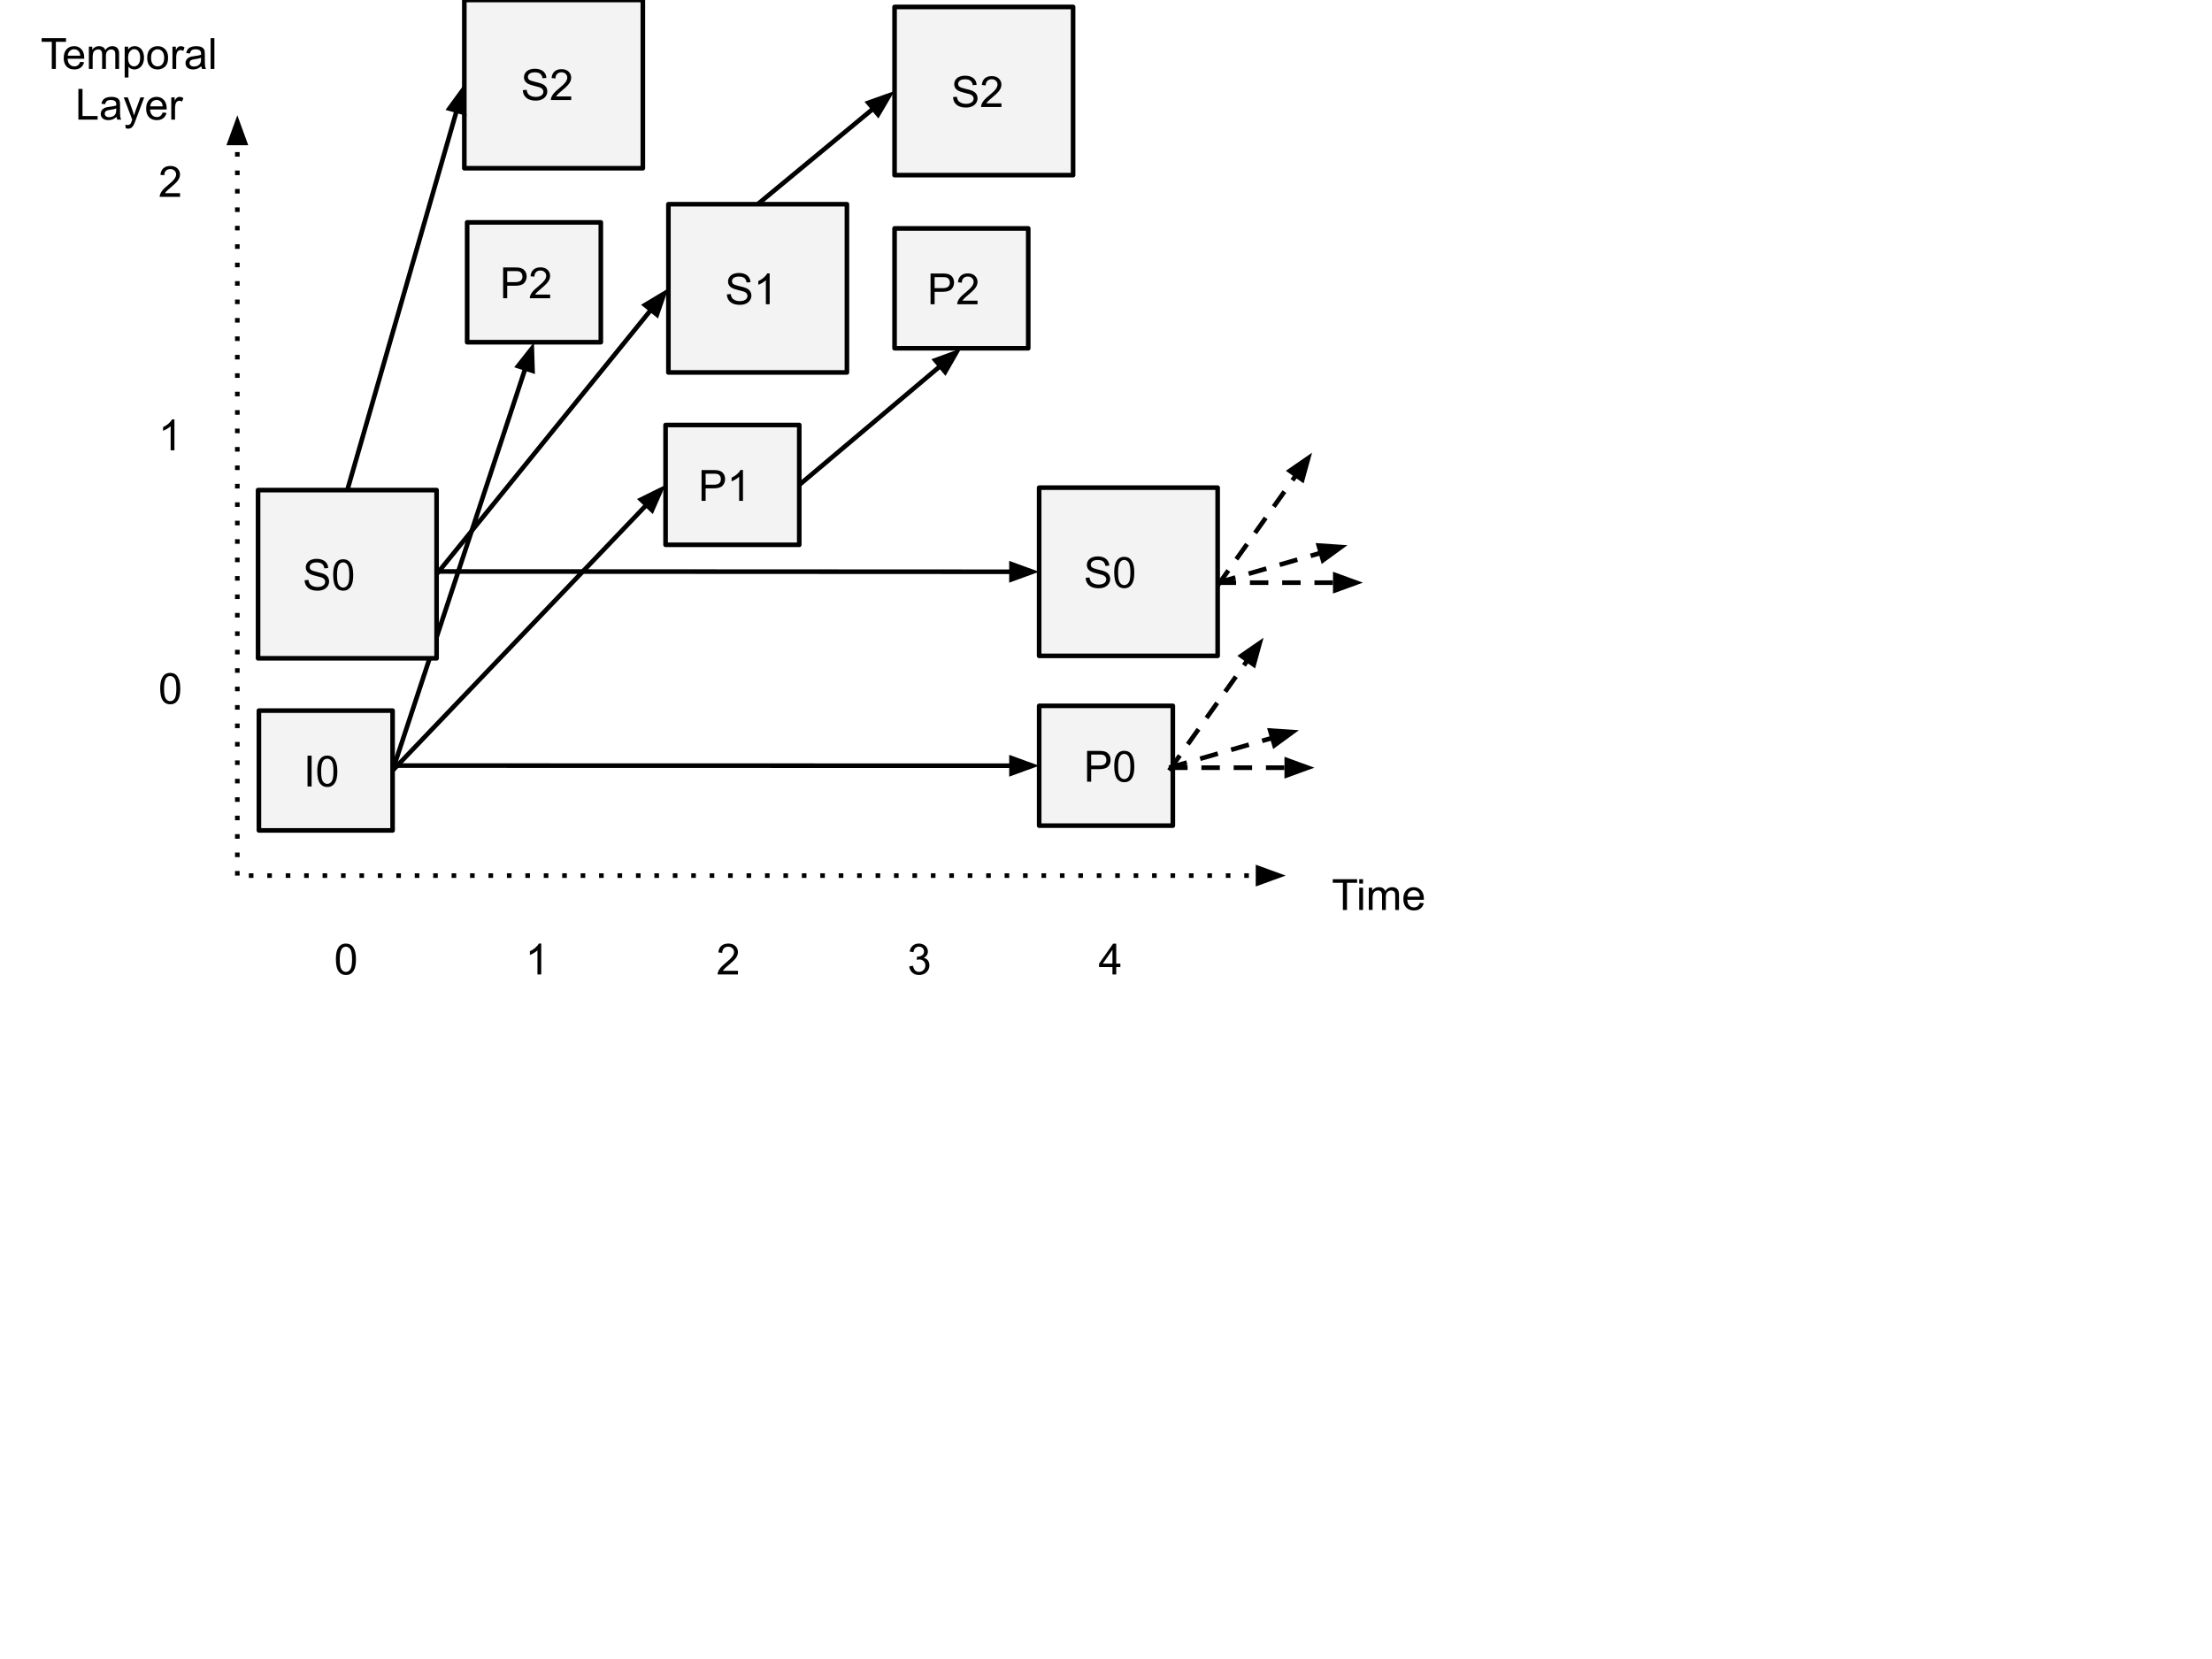
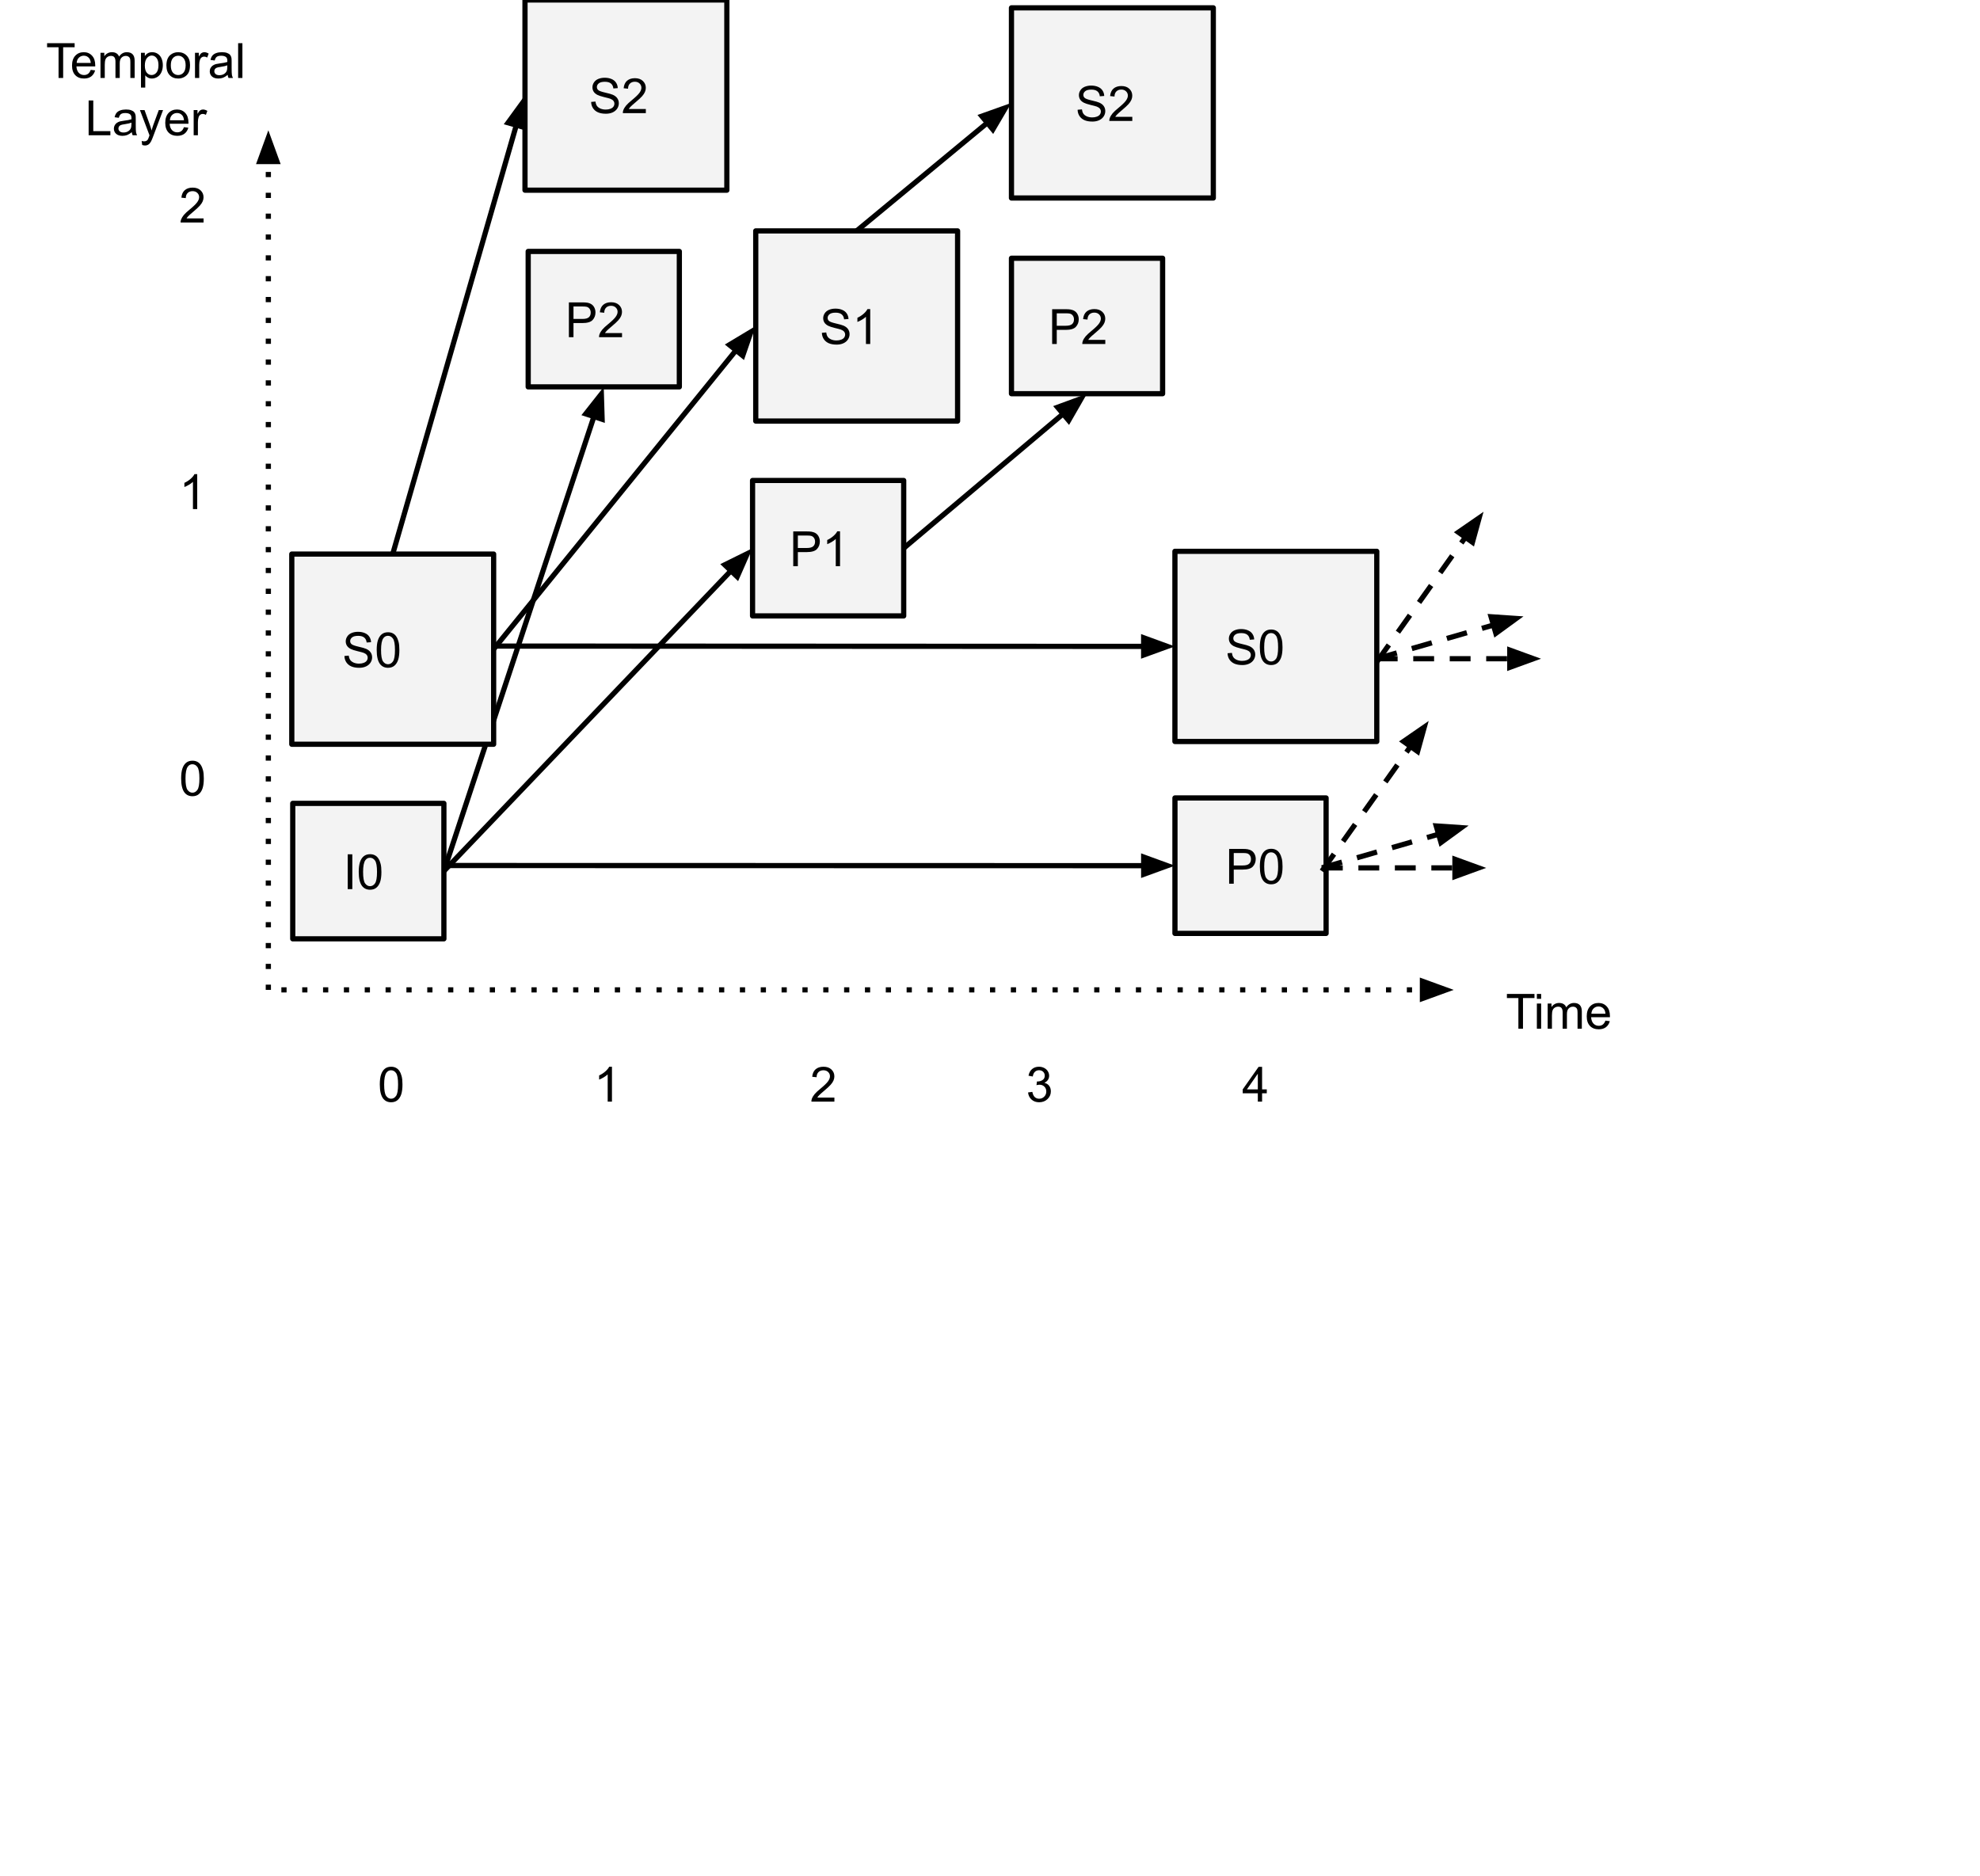
- <svg xmlns="http://www.w3.org/2000/svg" version="1.1" viewBox="0.0 0.0 960.0 720.0" fill="none" stroke="none" stroke-linecap="square" stroke-miterlimit="10">
+ <svg xmlns="http://www.w3.org/2000/svg" version="1.1" viewBox="0.0 0.0 760.0 720.0" fill="none" stroke="none" stroke-linecap="square" stroke-miterlimit="10">
  <clipPath id="p.0">
    <path d="m0 0l960.0 0l0 720.0l-960.0 0l0 -720.0z" clip-rule="nonzero" />
  </clipPath>
  <g clip-path="url(#p.0)">
    <path fill="#000000" fill-opacity="0.0" d="m0 0l960.0 0l0 720.0l-960.0 0z" fill-rule="evenodd" />
    <path fill="#000000" fill-opacity="0.0" d="m103.0 380.0l0 -329.984" fill-rule="evenodd" />
    <path stroke="#000000" stroke-width="2.0" stroke-linejoin="round" stroke-linecap="butt" stroke-dasharray="2.0,6.0" d="m103.0 380.0l0 -317.984" fill-rule="evenodd" />
    <path fill="#000000" stroke="#000000" stroke-width="2.0" stroke-linecap="butt" d="m106.303 62.016l-3.303 -9.076l-3.303 9.076z" fill-rule="evenodd" />
    <path fill="#000000" fill-opacity="0.0" d="m108.0 380.0l449.984 0" fill-rule="evenodd" />
    <path stroke="#000000" stroke-width="2.0" stroke-linejoin="round" stroke-linecap="butt" stroke-dasharray="2.0,6.0" d="m108.0 380.0l437.984 0" fill-rule="evenodd" />
    <path fill="#000000" stroke="#000000" stroke-width="2.0" stroke-linecap="butt" d="m545.984 383.303l9.076 -3.303l-9.076 -3.303z" fill-rule="evenodd" />
    <path fill="#000000" fill-opacity="0.0" d="m-0.003 3.008l112.0 0l0 24.0l-112.0 0z" fill-rule="evenodd" />
    <path fill="#000000" d="m22.477 29.928l0 -11.781l-4.406 0l0 -1.578l10.578 0l0 1.578l-4.406 0l0 11.781l-1.766 0zm12.343 -3.109l1.688 0.203q-0.406 1.484 -1.484 2.312q-1.078 0.812 -2.766 0.812q-2.125 0 -3.375 -1.297q-1.234 -1.312 -1.234 -3.672q0 -2.453 1.25 -3.797q1.266 -1.344 3.266 -1.344q1.938 0 3.156 1.328q1.234 1.312 1.234 3.703q0 0.156 0 0.438l-7.219 0q0.094 1.594 0.906 2.453q0.812 0.844 2.016 0.844q0.906 0 1.547 -0.469q0.641 -0.484 1.016 -1.516zm-5.391 -2.656l5.406 0q-0.109 -1.219 -0.625 -1.828q-0.781 -0.953 -2.031 -0.953q-1.125 0 -1.906 0.766q-0.766 0.75 -0.844 2.016zm9.141 5.766l0 -9.672l1.469 0l0 1.359q0.453 -0.719 1.203 -1.141q0.766 -0.438 1.719 -0.438q1.078 0 1.766 0.453q0.688 0.438 0.969 1.234q1.156 -1.688 2.984 -1.688q1.453 0 2.219 0.797q0.781 0.797 0.781 2.453l0 6.641l-1.641 0l0 -6.094q0 -0.984 -0.156 -1.406q-0.156 -0.438 -0.578 -0.703q-0.422 -0.266 -0.984 -0.266q-1.016 0 -1.688 0.688q-0.672 0.672 -0.672 2.156l0 5.625l-1.641 0l0 -6.281q0 -1.094 -0.406 -1.641q-0.406 -0.547 -1.312 -0.547q-0.688 0 -1.281 0.359q-0.594 0.359 -0.859 1.062q-0.25 0.703 -0.25 2.031l0 5.016l-1.641 0zm15.541 3.703l0 -13.375l1.484 0l0 1.25q0.531 -0.734 1.188 -1.094q0.672 -0.375 1.625 -0.375q1.234 0 2.172 0.641q0.953 0.625 1.438 1.797q0.484 1.156 0.484 2.547q0 1.484 -0.531 2.672q-0.531 1.188 -1.547 1.828q-1.016 0.625 -2.141 0.625q-0.812 0 -1.469 -0.344q-0.656 -0.344 -1.062 -0.875l0 4.703l-1.641 0zm1.484 -8.484q0 1.859 0.75 2.766q0.766 0.891 1.828 0.891q1.094 0 1.875 -0.922q0.781 -0.938 0.781 -2.875q0 -1.844 -0.766 -2.766q-0.75 -0.922 -1.812 -0.922q-1.047 0 -1.859 0.984q-0.797 0.969 -0.797 2.844zm8.282 -0.062q0 -2.688 1.484 -3.969q1.25 -1.078 3.047 -1.078q2.0 0 3.266 1.312q1.266 1.297 1.266 3.609q0 1.859 -0.562 2.938q-0.562 1.062 -1.641 1.656q-1.062 0.594 -2.328 0.594q-2.031 0 -3.281 -1.297q-1.25 -1.312 -1.25 -3.766zm1.688 0q0 1.859 0.797 2.797q0.812 0.922 2.047 0.922q1.219 0 2.031 -0.922q0.812 -0.938 0.812 -2.844q0 -1.797 -0.812 -2.719q-0.812 -0.922 -2.031 -0.922q-1.234 0 -2.047 0.922q-0.797 0.906 -0.797 2.766zm9.282 4.844l0 -9.672l1.469 0l0 1.469q0.562 -1.031 1.031 -1.359q0.484 -0.328 1.062 -0.328q0.828 0 1.688 0.531l-0.562 1.516q-0.609 -0.359 -1.203 -0.359q-0.547 0 -0.969 0.328q-0.422 0.328 -0.609 0.891q-0.281 0.875 -0.281 1.922l0 5.062l-1.625 0zm12.541 -1.188q-0.922 0.766 -1.766 1.094q-0.828 0.312 -1.797 0.312q-1.594 0 -2.453 -0.781q-0.859 -0.781 -0.859 -1.984q0 -0.719 0.328 -1.297q0.328 -0.594 0.844 -0.938q0.531 -0.359 1.188 -0.547q0.469 -0.125 1.453 -0.25q1.984 -0.234 2.922 -0.562q0.016 -0.344 0.016 -0.422q0 -1.0 -0.469 -1.422q-0.625 -0.547 -1.875 -0.547q-1.156 0 -1.703 0.406q-0.547 0.406 -0.812 1.422l-1.609 -0.219q0.219 -1.016 0.719 -1.641q0.5 -0.641 1.453 -0.984q0.953 -0.344 2.188 -0.344q1.25 0 2.016 0.297q0.781 0.281 1.141 0.734q0.375 0.438 0.516 1.109q0.078 0.422 0.078 1.516l0 2.188q0 2.281 0.109 2.891q0.109 0.594 0.406 1.156l-1.703 0q-0.266 -0.516 -0.328 -1.188zm-0.141 -3.672q-0.891 0.375 -2.672 0.625q-1.016 0.141 -1.438 0.328q-0.422 0.188 -0.656 0.531q-0.219 0.344 -0.219 0.781q0 0.656 0.5 1.094q0.5 0.438 1.453 0.438q0.938 0 1.672 -0.406q0.75 -0.422 1.094 -1.141q0.266 -0.562 0.266 -1.641l0 -0.609zm4.157 4.859l0 -13.359l1.641 0l0 13.359l-1.641 0z" fill-rule="nonzero" />
    <path fill="#000000" d="m34.023 51.928l0 -13.359l1.781 0l0 11.781l6.562 0l0 1.578l-8.344 0zm16.563 -1.188q-0.922 0.766 -1.766 1.094q-0.828 0.312 -1.797 0.312q-1.594 0 -2.453 -0.781q-0.859 -0.781 -0.859 -1.984q0 -0.719 0.328 -1.297q0.328 -0.594 0.844 -0.938q0.531 -0.359 1.188 -0.547q0.469 -0.125 1.453 -0.25q1.984 -0.234 2.922 -0.562q0.016 -0.344 0.016 -0.422q0 -1.0 -0.469 -1.422q-0.625 -0.547 -1.875 -0.547q-1.156 0 -1.703 0.406q-0.547 0.406 -0.812 1.422l-1.609 -0.219q0.219 -1.016 0.719 -1.641q0.5 -0.641 1.453 -0.984q0.953 -0.344 2.188 -0.344q1.25 0 2.016 0.297q0.781 0.281 1.141 0.734q0.375 0.438 0.516 1.109q0.078 0.422 0.078 1.516l0 2.188q0 2.281 0.109 2.891q0.109 0.594 0.406 1.156l-1.703 0q-0.266 -0.516 -0.328 -1.188zm-0.141 -3.672q-0.891 0.375 -2.672 0.625q-1.016 0.141 -1.438 0.328q-0.422 0.188 -0.656 0.531q-0.219 0.344 -0.219 0.781q0 0.656 0.5 1.094q0.5 0.438 1.453 0.438q0.938 0 1.672 -0.406q0.75 -0.422 1.094 -1.141q0.266 -0.562 0.266 -1.641l0 -0.609zm4.126 8.578l-0.188 -1.531q0.547 0.141 0.938 0.141q0.547 0 0.875 -0.188q0.328 -0.172 0.547 -0.5q0.156 -0.25 0.5 -1.219q0.047 -0.141 0.141 -0.406l-3.672 -9.688l1.766 0l2.016 5.594q0.391 1.078 0.703 2.25q0.281 -1.125 0.672 -2.203l2.078 -5.641l1.641 0l-3.688 9.828q-0.594 1.609 -0.922 2.203q-0.438 0.812 -1.0 1.188q-0.562 0.375 -1.344 0.375q-0.484 0 -1.062 -0.203zm16.031 -6.828l1.688 0.203q-0.406 1.484 -1.484 2.312q-1.078 0.812 -2.766 0.812q-2.125 0 -3.375 -1.297q-1.234 -1.312 -1.234 -3.672q0 -2.453 1.25 -3.797q1.266 -1.344 3.266 -1.344q1.938 0 3.156 1.328q1.234 1.312 1.234 3.703q0 0.156 0 0.438l-7.219 0q0.094 1.594 0.906 2.453q0.812 0.844 2.016 0.844q0.906 0 1.547 -0.469q0.641 -0.484 1.016 -1.516zm-5.391 -2.656l5.406 0q-0.109 -1.219 -0.625 -1.828q-0.781 -0.953 -2.031 -0.953q-1.125 0 -1.906 0.766q-0.766 0.75 -0.844 2.016zm9.126 5.766l0 -9.672l1.469 0l0 1.469q0.562 -1.031 1.031 -1.359q0.484 -0.328 1.062 -0.328q0.828 0 1.688 0.531l-0.562 1.516q-0.609 -0.359 -1.203 -0.359q-0.547 0 -0.969 0.328q-0.422 0.328 -0.609 0.891q-0.281 0.875 -0.281 1.922l0 5.062l-1.625 0z" fill-rule="nonzero" />
    <path fill="#000000" fill-opacity="0.0" d="m136.0 395.992l697.984 0l0 85.984l-697.984 0z" fill-rule="evenodd" />
    <path fill="#000000" d="m145.781 416.318q0 -2.359 0.484 -3.797q0.484 -1.453 1.438 -2.234q0.969 -0.781 2.422 -0.781q1.078 0 1.891 0.438q0.812 0.422 1.328 1.25q0.531 0.812 0.828 1.984q0.312 1.156 0.312 3.141q0 2.359 -0.484 3.812q-0.484 1.438 -1.453 2.234q-0.953 0.781 -2.422 0.781q-1.922 0 -3.031 -1.391q-1.312 -1.672 -1.312 -5.438zm1.672 0q0 3.297 0.766 4.391q0.781 1.078 1.906 1.078q1.141 0 1.906 -1.094q0.766 -1.094 0.766 -4.375q0 -3.297 -0.766 -4.375q-0.766 -1.078 -1.922 -1.078q-1.125 0 -1.797 0.953q-0.859 1.219 -0.859 4.5zm87.442 6.594l-1.641 0l0 -10.453q-0.594 0.562 -1.562 1.141q-0.953 0.562 -1.719 0.844l0 -1.594q1.375 -0.641 2.406 -1.562q1.031 -0.922 1.453 -1.781l1.062 0l0 13.406zm85.379 -1.578l0 1.578l-8.828 0q-0.016 -0.594 0.188 -1.141q0.344 -0.906 1.078 -1.781q0.75 -0.875 2.156 -2.016q2.172 -1.781 2.938 -2.828q0.766 -1.047 0.766 -1.969q0 -0.984 -0.703 -1.641q-0.688 -0.672 -1.812 -0.672q-1.188 0 -1.906 0.719q-0.703 0.703 -0.703 1.953l-1.688 -0.172q0.172 -1.891 1.297 -2.875q1.141 -0.984 3.031 -0.984q1.922 0 3.047 1.062q1.125 1.062 1.125 2.641q0 0.797 -0.328 1.578q-0.328 0.781 -1.094 1.641q-0.75 0.844 -2.531 2.344q-1.469 1.234 -1.891 1.688q-0.422 0.438 -0.688 0.875l6.547 0zm74.333 -1.953l1.641 -0.219q0.281 1.406 0.953 2.016q0.688 0.609 1.656 0.609q1.156 0 1.953 -0.797q0.797 -0.797 0.797 -1.984q0 -1.125 -0.734 -1.859q-0.734 -0.734 -1.875 -0.734q-0.469 0 -1.156 0.172l0.188 -1.438q0.156 0.016 0.266 0.016q1.047 0 1.875 -0.547q0.844 -0.547 0.844 -1.672q0 -0.906 -0.609 -1.5q-0.609 -0.594 -1.578 -0.594q-0.953 0 -1.594 0.609q-0.641 0.594 -0.812 1.797l-1.641 -0.297q0.297 -1.641 1.359 -2.547q1.062 -0.906 2.656 -0.906q1.094 0 2.0 0.469q0.922 0.469 1.406 1.281q0.5 0.812 0.5 1.719q0 0.859 -0.469 1.578q-0.469 0.703 -1.375 1.125q1.188 0.281 1.844 1.141q0.656 0.859 0.656 2.156q0 1.734 -1.281 2.953q-1.266 1.219 -3.219 1.219q-1.766 0 -2.922 -1.047q-1.156 -1.047 -1.328 -2.719zm88.192 3.531l0 -3.203l-5.797 0l0 -1.5l6.094 -8.656l1.344 0l0 8.656l1.797 0l0 1.5l-1.797 0l0 3.203l-1.641 0zm0 -4.703l0 -6.016l-4.188 6.016l4.188 0z" fill-rule="nonzero" />
    <path fill="#000000" fill-opacity="0.0" d="m59.748 36.509l201.008 0l0 24.0l-201.008 0z" fill-rule="evenodd" />
    <path fill="#000000" d="m78.139 83.851l0 1.578l-8.828 0q-0.016 -0.594 0.188 -1.141q0.344 -0.906 1.078 -1.781q0.75 -0.875 2.156 -2.016q2.172 -1.781 2.938 -2.828q0.766 -1.047 0.766 -1.969q0 -0.984 -0.703 -1.641q-0.688 -0.672 -1.812 -0.672q-1.188 0 -1.906 0.719q-0.703 0.703 -0.703 1.953l-1.688 -0.172q0.172 -1.891 1.297 -2.875q1.141 -0.984 3.031 -0.984q1.922 0 3.047 1.062q1.125 1.062 1.125 2.641q0 0.797 -0.328 1.578q-0.328 0.781 -1.094 1.641q-0.75 0.844 -2.531 2.344q-1.469 1.234 -1.891 1.688q-0.422 0.438 -0.688 0.875l6.547 0z" fill-rule="nonzero" />
    <path fill="#000000" d="m75.701 195.429l-1.641 0l0 -10.453q-0.594 0.562 -1.562 1.141q-0.953 0.562 -1.719 0.844l0 -1.594q1.375 -0.641 2.406 -1.562q1.031 -0.922 1.453 -1.781l1.062 0l0 13.406z" fill-rule="nonzero" />
    <path fill="#000000" d="m69.529 298.835q0 -2.359 0.484 -3.797q0.484 -1.453 1.438 -2.234q0.969 -0.781 2.422 -0.781q1.078 0 1.891 0.438q0.812 0.422 1.328 1.25q0.531 0.812 0.828 1.984q0.312 1.156 0.312 3.141q0 2.359 -0.484 3.812q-0.484 1.438 -1.453 2.234q-0.953 0.781 -2.422 0.781q-1.922 0 -3.031 -1.391q-1.312 -1.672 -1.312 -5.438zm1.672 0q0 3.297 0.766 4.391q0.781 1.078 1.906 1.078q1.141 0 1.906 -1.094q0.766 -1.094 0.766 -4.375q0 -3.297 -0.766 -4.375q-0.766 -1.078 -1.922 -1.078q-1.125 0 -1.797 0.953q-0.859 1.219 -0.859 4.5z" fill-rule="nonzero" />
    <path fill="#000000" fill-opacity="0.0" d="m568.971 368.0l112.0 0l0 24.0l-112.0 0z" fill-rule="evenodd" />
    <path fill="#000000" d="m582.815 394.92l0 -11.781l-4.406 0l0 -1.578l10.578 0l0 1.578l-4.406 0l0 11.781l-1.766 0zm7.094 -11.469l0 -1.891l1.641 0l0 1.891l-1.641 0zm0 11.469l0 -9.672l1.641 0l0 9.672l-1.641 0zm4.145 0l0 -9.672l1.469 0l0 1.359q0.453 -0.719 1.203 -1.141q0.766 -0.438 1.719 -0.438q1.078 0 1.766 0.453q0.688 0.438 0.969 1.234q1.156 -1.688 2.984 -1.688q1.453 0 2.219 0.797q0.781 0.797 0.781 2.453l0 6.641l-1.641 0l0 -6.094q0 -0.984 -0.156 -1.406q-0.156 -0.438 -0.578 -0.703q-0.422 -0.266 -0.984 -0.266q-1.016 0 -1.688 0.688q-0.672 0.672 -0.672 2.156l0 5.625l-1.641 0l0 -6.281q0 -1.094 -0.406 -1.641q-0.406 -0.547 -1.312 -0.547q-0.688 0 -1.281 0.359q-0.594 0.359 -0.859 1.062q-0.25 0.703 -0.25 2.031l0 5.016l-1.641 0zm22.166 -3.109l1.688 0.203q-0.406 1.484 -1.484 2.312q-1.078 0.812 -2.766 0.812q-2.125 0 -3.375 -1.297q-1.234 -1.312 -1.234 -3.672q0 -2.453 1.25 -3.797q1.266 -1.344 3.266 -1.344q1.938 0 3.156 1.328q1.234 1.312 1.234 3.703q0 0.156 0 0.438l-7.219 0q0.094 1.594 0.906 2.453q0.812 0.844 2.016 0.844q0.906 0 1.547 -0.469q0.641 -0.484 1.016 -1.516zm-5.391 -2.656l5.406 0q-0.109 -1.219 -0.625 -1.828q-0.781 -0.953 -2.031 -0.953q-1.125 0 -1.906 0.766q-0.766 0.75 -0.844 2.016z" fill-rule="nonzero" />
    <path fill="#f3f3f3" d="m202.74 96.517l58.016 0l0 52.0l-58.016 0z" fill-rule="evenodd" />
    <path stroke="#000000" stroke-width="2.0" stroke-linejoin="round" stroke-linecap="butt" d="m202.74 96.517l58.016 0l0 52.0l-58.016 0z" fill-rule="evenodd" />
    <path fill="#000000" d="m218.361 129.437l0 -13.359l5.047 0q1.328 0 2.031 0.125q0.969 0.172 1.641 0.641q0.672 0.453 1.078 1.281q0.406 0.828 0.406 1.828q0 1.703 -1.094 2.891q-1.078 1.172 -3.922 1.172l-3.422 0l0 5.422l-1.766 0zm1.766 -7.0l3.453 0q1.719 0 2.438 -0.641q0.719 -0.641 0.719 -1.797q0 -0.844 -0.422 -1.438q-0.422 -0.594 -1.125 -0.781q-0.438 -0.125 -1.641 -0.125l-3.422 0l0 4.781zm18.631 5.422l0 1.578l-8.828 0q-0.016 -0.594 0.188 -1.141q0.344 -0.906 1.078 -1.781q0.75 -0.875 2.156 -2.016q2.172 -1.781 2.938 -2.828q0.766 -1.047 0.766 -1.969q0 -0.984 -0.703 -1.641q-0.688 -0.672 -1.812 -0.672q-1.188 0 -1.906 0.719q-0.703 0.703 -0.703 1.953l-1.688 -0.172q0.172 -1.891 1.297 -2.875q1.141 -0.984 3.031 -0.984q1.922 0 3.047 1.062q1.125 1.062 1.125 2.641q0 0.797 -0.328 1.578q-0.328 0.781 -1.094 1.641q-0.75 0.844 -2.531 2.344q-1.469 1.234 -1.891 1.688q-0.422 0.438 -0.688 0.875l6.547 0z" fill-rule="nonzero" />
    <path fill="#f3f3f3" d="m201.512 0l77.48 0l0 73.008l-77.48 0z" fill-rule="evenodd" />
    <path stroke="#000000" stroke-width="2.0" stroke-linejoin="round" stroke-linecap="butt" d="m201.512 0l77.48 0l0 73.008l-77.48 0z" fill-rule="evenodd" />
    <path fill="#000000" d="m226.906 39.127l1.656 -0.141q0.125 1.0 0.547 1.641q0.438 0.641 1.344 1.047q0.922 0.391 2.062 0.391q1.0 0 1.781 -0.297q0.781 -0.297 1.156 -0.812q0.375 -0.531 0.375 -1.156q0 -0.625 -0.375 -1.094q-0.359 -0.469 -1.188 -0.797q-0.547 -0.203 -2.391 -0.641q-1.828 -0.453 -2.562 -0.844q-0.969 -0.5 -1.438 -1.234q-0.469 -0.75 -0.469 -1.672q0 -1.0 0.578 -1.875q0.578 -0.891 1.672 -1.344q1.109 -0.453 2.453 -0.453q1.484 0 2.609 0.484q1.141 0.469 1.75 1.406q0.609 0.922 0.656 2.094l-1.688 0.125q-0.141 -1.266 -0.938 -1.906q-0.781 -0.656 -2.312 -0.656q-1.609 0 -2.344 0.594q-0.734 0.594 -0.734 1.422q0 0.719 0.531 1.172q0.5 0.469 2.656 0.969q2.156 0.484 2.953 0.844q1.172 0.531 1.719 1.359q0.562 0.828 0.562 1.906q0 1.062 -0.609 2.016q-0.609 0.938 -1.75 1.469q-1.141 0.516 -2.578 0.516q-1.812 0 -3.047 -0.531q-1.219 -0.531 -1.922 -1.594q-0.688 -1.062 -0.719 -2.406zm20.99 2.719l0 1.578l-8.828 0q-0.016 -0.594 0.188 -1.141q0.344 -0.906 1.078 -1.781q0.75 -0.875 2.156 -2.016q2.172 -1.781 2.938 -2.828q0.766 -1.047 0.766 -1.969q0 -0.984 -0.703 -1.641q-0.688 -0.672 -1.812 -0.672q-1.188 0 -1.906 0.719q-0.703 0.703 -0.703 1.953l-1.688 -0.172q0.172 -1.891 1.297 -2.875q1.141 -0.984 3.031 -0.984q1.922 0 3.047 1.062q1.125 1.062 1.125 2.641q0 0.797 -0.328 1.578q-0.328 0.781 -1.094 1.641q-0.75 0.844 -2.531 2.344q-1.469 1.234 -1.891 1.688q-0.422 0.438 -0.688 0.875l6.547 0z" fill-rule="nonzero" />
    <path fill="#f3f3f3" d="m288.858 184.446l58.016 0l0 52.0l-58.016 0z" fill-rule="evenodd" />
    <path stroke="#000000" stroke-width="2.0" stroke-linejoin="round" stroke-linecap="butt" d="m288.858 184.446l58.016 0l0 52.0l-58.016 0z" fill-rule="evenodd" />
    <path fill="#000000" d="m304.479 217.366l0 -13.359l5.047 0q1.328 0 2.031 0.125q0.969 0.172 1.641 0.641q0.672 0.453 1.078 1.281q0.406 0.828 0.406 1.828q0 1.703 -1.094 2.891q-1.078 1.172 -3.922 1.172l-3.422 0l0 5.422l-1.766 0zm1.766 -7.0l3.453 0q1.719 0 2.438 -0.641q0.719 -0.641 0.719 -1.797q0 -0.844 -0.422 -1.438q-0.422 -0.594 -1.125 -0.781q-0.438 -0.125 -1.641 -0.125l-3.422 0l0 4.781zm16.194 7.0l-1.641 0l0 -10.453q-0.594 0.562 -1.562 1.141q-0.953 0.562 -1.719 0.844l0 -1.594q1.375 -0.641 2.406 -1.562q1.031 -0.922 1.453 -1.781l1.062 0l0 13.406z" fill-rule="nonzero" />
    <path fill="#000000" fill-opacity="0.0" d="m170.382 334.404l61.354 -185.89" fill-rule="evenodd" />
    <path stroke="#000000" stroke-width="2.0" stroke-linejoin="round" stroke-linecap="butt" d="m170.382 334.404l57.593 -174.494" fill-rule="evenodd" />
    <path fill="#000000" stroke="#000000" stroke-width="2.0" stroke-linecap="butt" d="m231.112 160.945l-0.292 -9.654l-5.982 7.583z" fill-rule="evenodd" />
    <path fill="#000000" fill-opacity="0.0" d="m150.739 212.698l50.772 -176.189" fill-rule="evenodd" />
    <path stroke="#000000" stroke-width="2.0" stroke-linejoin="round" stroke-linecap="butt" d="m150.739 212.698l47.449 -164.658" fill-rule="evenodd" />
    <path fill="#000000" stroke="#000000" stroke-width="2.0" stroke-linecap="butt" d="m201.362 48.955l-0.661 -9.636l-5.687 7.807z" fill-rule="evenodd" />
    <path fill="#000000" fill-opacity="0.0" d="m189.479 249.202l100.598 -124.063" fill-rule="evenodd" />
    <path stroke="#000000" stroke-width="2.0" stroke-linejoin="round" stroke-linecap="butt" d="m189.479 249.202l93.04 -114.742" fill-rule="evenodd" />
    <path fill="#000000" stroke="#000000" stroke-width="2.0" stroke-linecap="butt" d="m285.086 136.541l3.151 -9.13l-8.282 4.969z" fill-rule="evenodd" />
    <path fill="#000000" fill-opacity="0.0" d="m328.822 88.633l59.402 -49.134" fill-rule="evenodd" />
    <path stroke="#000000" stroke-width="2.0" stroke-linejoin="round" stroke-linecap="butt" d="m328.822 88.633l50.155 -41.485" fill-rule="evenodd" />
    <path fill="#000000" stroke="#000000" stroke-width="2.0" stroke-linecap="butt" d="m381.082 49.693l4.888 -8.33l-9.099 3.239z" fill-rule="evenodd" />
    <path fill="#f3f3f3" d="m111.999 212.698l77.48 0l0 73.008l-77.48 0z" fill-rule="evenodd" />
    <path stroke="#000000" stroke-width="2.0" stroke-linejoin="round" stroke-linecap="butt" d="m111.999 212.698l77.48 0l0 73.008l-77.48 0z" fill-rule="evenodd" />
    <path fill="#000000" d="m132.209 251.825l1.656 -0.141q0.125 1.0 0.547 1.641q0.438 0.641 1.344 1.047q0.922 0.391 2.062 0.391q1.0 0 1.781 -0.297q0.781 -0.297 1.156 -0.812q0.375 -0.531 0.375 -1.156q0 -0.625 -0.375 -1.094q-0.359 -0.469 -1.188 -0.797q-0.547 -0.203 -2.391 -0.641q-1.828 -0.453 -2.562 -0.844q-0.969 -0.5 -1.438 -1.234q-0.469 -0.75 -0.469 -1.672q0 -1.0 0.578 -1.875q0.578 -0.891 1.672 -1.344q1.109 -0.453 2.453 -0.453q1.484 0 2.609 0.484q1.141 0.469 1.75 1.406q0.609 0.922 0.656 2.094l-1.688 0.125q-0.141 -1.266 -0.938 -1.906q-0.781 -0.656 -2.312 -0.656q-1.609 0 -2.344 0.594q-0.734 0.594 -0.734 1.422q0 0.719 0.531 1.172q0.5 0.469 2.656 0.969q2.156 0.484 2.953 0.844q1.172 0.531 1.719 1.359q0.562 0.828 0.562 1.906q0 1.062 -0.609 2.016q-0.609 0.938 -1.75 1.469q-1.141 0.516 -2.578 0.516q-1.812 0 -3.047 -0.531q-1.219 -0.531 -1.922 -1.594q-0.688 -1.062 -0.719 -2.406zm12.381 -2.297q0 -2.359 0.484 -3.797q0.484 -1.453 1.438 -2.234q0.969 -0.781 2.422 -0.781q1.078 0 1.891 0.438q0.812 0.422 1.328 1.25q0.531 0.812 0.828 1.984q0.312 1.156 0.312 3.141q0 2.359 -0.484 3.812q-0.484 1.438 -1.453 2.234q-0.953 0.781 -2.422 0.781q-1.922 0 -3.031 -1.391q-1.312 -1.672 -1.312 -5.438zm1.672 0q0 3.297 0.766 4.391q0.781 1.078 1.906 1.078q1.141 0 1.906 -1.094q0.766 -1.094 0.766 -4.375q0 -3.297 -0.766 -4.375q-0.766 -1.078 -1.922 -1.078q-1.125 0 -1.797 0.953q-0.859 1.219 -0.859 4.5z" fill-rule="nonzero" />
    <path fill="#f3f3f3" d="m290.082 88.633l77.48 0l0 73.008l-77.48 0z" fill-rule="evenodd" />
    <path stroke="#000000" stroke-width="2.0" stroke-linejoin="round" stroke-linecap="butt" d="m290.082 88.633l77.48 0l0 73.008l-77.48 0z" fill-rule="evenodd" />
    <path fill="#000000" d="m315.475 127.76l1.656 -0.141q0.125 1 0.547 1.641q0.438 0.641 1.344 1.047q0.922 0.391 2.062 0.391q1.0 0 1.781 -0.297q0.781 -0.297 1.156 -0.812q0.375 -0.531 0.375 -1.156q0 -0.625 -0.375 -1.094q-0.359 -0.469 -1.188 -0.797q-0.547 -0.203 -2.391 -0.641q-1.828 -0.453 -2.562 -0.844q-0.969 -0.5 -1.438 -1.234q-0.469 -0.75 -0.469 -1.672q0 -1.0 0.578 -1.875q0.578 -0.891 1.672 -1.344q1.109 -0.453 2.453 -0.453q1.484 0 2.609 0.484q1.141 0.469 1.75 1.406q0.609 0.922 0.656 2.094l-1.688 0.125q-0.141 -1.266 -0.938 -1.906q-0.781 -0.656 -2.312 -0.656q-1.609 0 -2.344 0.594q-0.734 0.594 -0.734 1.422q0 0.719 0.531 1.172q0.5 0.469 2.656 0.969q2.156 0.484 2.953 0.844q1.172 0.531 1.719 1.359q0.562 0.828 0.562 1.906q0 1.062 -0.609 2.016q-0.609 0.938 -1.75 1.469q-1.141 0.516 -2.578 0.516q-1.812 0 -3.047 -0.531q-1.219 -0.531 -1.922 -1.594q-0.688 -1.062 -0.719 -2.406zm18.553 4.297l-1.641 0l0 -10.453q-0.594 0.562 -1.562 1.141q-0.953 0.562 -1.719 0.844l0 -1.594q1.375 -0.641 2.406 -1.562q1.031 -0.922 1.453 -1.781l1.062 0l0 13.406z" fill-rule="nonzero" />
    <path fill="#f3f3f3" d="m388.235 3.008l77.48 0l0 73.008l-77.48 0z" fill-rule="evenodd" />
    <path stroke="#000000" stroke-width="2.0" stroke-linejoin="round" stroke-linecap="butt" d="m388.235 3.008l77.48 0l0 73.008l-77.48 0z" fill-rule="evenodd" />
    <path fill="#000000" d="m413.629 42.135l1.656 -0.141q0.125 1.0 0.547 1.641q0.438 0.641 1.344 1.047q0.922 0.391 2.062 0.391q1.0 0 1.781 -0.297q0.781 -0.297 1.156 -0.812q0.375 -0.531 0.375 -1.156q0 -0.625 -0.375 -1.094q-0.359 -0.469 -1.188 -0.797q-0.547 -0.203 -2.391 -0.641q-1.828 -0.453 -2.562 -0.844q-0.969 -0.5 -1.438 -1.234q-0.469 -0.75 -0.469 -1.672q0 -1.0 0.578 -1.875q0.578 -0.891 1.672 -1.344q1.109 -0.453 2.453 -0.453q1.484 0 2.609 0.484q1.141 0.469 1.75 1.406q0.609 0.922 0.656 2.094l-1.688 0.125q-0.141 -1.266 -0.938 -1.906q-0.781 -0.656 -2.312 -0.656q-1.609 0 -2.344 0.594q-0.734 0.594 -0.734 1.422q0 0.719 0.531 1.172q0.5 0.469 2.656 0.969q2.156 0.484 2.953 0.844q1.172 0.531 1.719 1.359q0.562 0.828 0.562 1.906q0 1.062 -0.609 2.016q-0.609 0.938 -1.75 1.469q-1.141 0.516 -2.578 0.516q-1.812 0 -3.047 -0.531q-1.219 -0.531 -1.922 -1.594q-0.688 -1.062 -0.719 -2.406zm20.99 2.719l0 1.578l-8.828 0q-0.016 -0.594 0.188 -1.141q0.344 -0.906 1.078 -1.781q0.75 -0.875 2.156 -2.016q2.172 -1.781 2.938 -2.828q0.766 -1.047 0.766 -1.969q0 -0.984 -0.703 -1.641q-0.688 -0.672 -1.812 -0.672q-1.188 0 -1.906 0.719q-0.703 0.703 -0.703 1.953l-1.688 -0.172q0.172 -1.891 1.297 -2.875q1.141 -0.984 3.031 -0.984q1.922 0 3.047 1.062q1.125 1.062 1.125 2.641q0 0.797 -0.328 1.578q-0.328 0.781 -1.094 1.641q-0.75 0.844 -2.531 2.344q-1.469 1.234 -1.891 1.688q-0.422 0.438 -0.688 0.875l6.547 0z" fill-rule="nonzero" />
    <path fill="#f3f3f3" d="m112.366 308.404l58.016 0l0 52.0l-58.016 0z" fill-rule="evenodd" />
    <path stroke="#000000" stroke-width="2.0" stroke-linejoin="round" stroke-linecap="butt" d="m112.366 308.404l58.016 0l0 52.0l-58.016 0z" fill-rule="evenodd" />
    <path fill="#000000" d="m133.467 341.324l0 -13.359l1.766 0l0 13.359l-1.766 0zm4.23 -6.594q0 -2.359 0.484 -3.797q0.484 -1.453 1.438 -2.234q0.969 -0.781 2.422 -0.781q1.078 0 1.891 0.438q0.812 0.422 1.328 1.25q0.531 0.812 0.828 1.984q0.312 1.156 0.312 3.141q0 2.359 -0.484 3.812q-0.484 1.438 -1.453 2.234q-0.953 0.781 -2.422 0.781q-1.922 0 -3.031 -1.391q-1.312 -1.672 -1.312 -5.438zm1.672 0q0 3.297 0.766 4.391q0.781 1.078 1.906 1.078q1.141 0 1.906 -1.094q0.766 -1.094 0.766 -4.375q0 -3.297 -0.766 -4.375q-0.766 -1.078 -1.922 -1.078q-1.125 0 -1.797 0.953q-0.859 1.219 -0.859 4.5z" fill-rule="nonzero" />
    <path fill="#000000" fill-opacity="0.0" d="m170.382 334.404l118.488 -123.969" fill-rule="evenodd" />
    <path stroke="#000000" stroke-width="2.0" stroke-linejoin="round" stroke-linecap="butt" d="m170.382 334.404l110.197 -115.294" fill-rule="evenodd" />
    <path fill="#000000" stroke="#000000" stroke-width="2.0" stroke-linecap="butt" d="m282.967 221.393l3.883 -8.844l-8.659 4.279z" fill-rule="evenodd" />
    <path fill="#f3f3f3" d="m388.236 99.136l58.016 0l0 52l-58.016 0z" fill-rule="evenodd" />
    <path stroke="#000000" stroke-width="2.0" stroke-linejoin="round" stroke-linecap="butt" d="m388.236 99.136l58.016 0l0 52l-58.016 0z" fill-rule="evenodd" />
    <path fill="#000000" d="m403.857 132.056l0 -13.359l5.047 0q1.328 0 2.031 0.125q0.969 0.172 1.641 0.641q0.672 0.453 1.078 1.281q0.406 0.828 0.406 1.828q0 1.703 -1.094 2.891q-1.078 1.172 -3.922 1.172l-3.422 0l0 5.422l-1.766 0zm1.766 -7l3.453 0q1.719 0 2.438 -0.641q0.719 -0.641 0.719 -1.797q0 -0.844 -0.422 -1.438q-0.422 -0.594 -1.125 -0.781q-0.438 -0.125 -1.641 -0.125l-3.422 0l0 4.781zm18.631 5.422l0 1.578l-8.828 0q-0.016 -0.594 0.188 -1.141q0.344 -0.906 1.078 -1.781q0.75 -0.875 2.156 -2.016q2.172 -1.781 2.938 -2.828q0.766 -1.047 0.766 -1.969q0 -0.984 -0.703 -1.641q-0.688 -0.672 -1.812 -0.672q-1.188 0 -1.906 0.719q-0.703 0.703 -0.703 1.953l-1.688 -0.172q0.172 -1.891 1.297 -2.875q1.141 -0.984 3.031 -0.984q1.922 0 3.047 1.062q1.125 1.062 1.125 2.641q0 0.797 -0.328 1.578q-0.328 0.781 -1.094 1.641q-0.75 0.844 -2.531 2.344q-1.469 1.234 -1.891 1.688q-0.422 0.438 -0.688 0.875l6.547 0z" fill-rule="nonzero" />
    <path fill="#000000" fill-opacity="0.0" d="m346.874 210.446l70.362 -59.307" fill-rule="evenodd" />
    <path stroke="#000000" stroke-width="2.0" stroke-linejoin="round" stroke-linecap="butt" d="m346.874 210.446l61.187 -51.573" fill-rule="evenodd" />
    <path fill="#000000" stroke="#000000" stroke-width="2.0" stroke-linecap="butt" d="m410.19 161.399l4.811 -8.375l-9.069 3.324z" fill-rule="evenodd" />
    <path fill="#f3f3f3" d="m450.981 211.643l77.48 0l0 73.008l-77.48 0z" fill-rule="evenodd" />
    <path stroke="#000000" stroke-width="2.0" stroke-linejoin="round" stroke-linecap="butt" d="m450.981 211.643l77.48 0l0 73.008l-77.48 0z" fill-rule="evenodd" />
    <path fill="#000000" d="m471.191 250.77l1.656 -0.141q0.125 1.0 0.547 1.641q0.438 0.641 1.344 1.047q0.922 0.391 2.062 0.391q1.0 0 1.781 -0.297q0.781 -0.297 1.156 -0.812q0.375 -0.531 0.375 -1.156q0 -0.625 -0.375 -1.094q-0.359 -0.469 -1.188 -0.797q-0.547 -0.203 -2.391 -0.641q-1.828 -0.453 -2.562 -0.844q-0.969 -0.5 -1.438 -1.234q-0.469 -0.75 -0.469 -1.672q0 -1.0 0.578 -1.875q0.578 -0.891 1.672 -1.344q1.109 -0.453 2.453 -0.453q1.484 0 2.609 0.484q1.141 0.469 1.75 1.406q0.609 0.922 0.656 2.094l-1.688 0.125q-0.141 -1.266 -0.938 -1.906q-0.781 -0.656 -2.312 -0.656q-1.609 0 -2.344 0.594q-0.734 0.594 -0.734 1.422q0 0.719 0.531 1.172q0.5 0.469 2.656 0.969q2.156 0.484 2.953 0.844q1.172 0.531 1.719 1.359q0.562 0.828 0.562 1.906q0 1.062 -0.609 2.016q-0.609 0.938 -1.75 1.469q-1.141 0.516 -2.578 0.516q-1.812 0 -3.047 -0.531q-1.219 -0.531 -1.922 -1.594q-0.688 -1.062 -0.719 -2.406zm12.381 -2.297q0 -2.359 0.484 -3.797q0.484 -1.453 1.438 -2.234q0.969 -0.781 2.422 -0.781q1.078 0 1.891 0.438q0.812 0.422 1.328 1.25q0.531 0.812 0.828 1.984q0.312 1.156 0.312 3.141q0 2.359 -0.484 3.812q-0.484 1.438 -1.453 2.234q-0.953 0.781 -2.422 0.781q-1.922 0 -3.031 -1.391q-1.312 -1.672 -1.312 -5.438zm1.672 0q0 3.297 0.766 4.391q0.781 1.078 1.906 1.078q1.141 0 1.906 -1.094q0.766 -1.094 0.766 -4.375q0 -3.297 -0.766 -4.375q-0.766 -1.078 -1.922 -1.078q-1.125 0 -1.797 0.953q-0.859 1.219 -0.859 4.5z" fill-rule="nonzero" />
    <path fill="#000000" fill-opacity="0.0" d="m188.524 248.021l262.457 0.126" fill-rule="evenodd" />
    <path stroke="#000000" stroke-width="2.0" stroke-linejoin="round" stroke-linecap="butt" d="m188.524 248.021l250.457 0.12" fill-rule="evenodd" />
    <path fill="#000000" stroke="#000000" stroke-width="2.0" stroke-linecap="butt" d="m438.979 251.445l9.078 -3.299l-9.075 -3.308z" fill-rule="evenodd" />
    <path fill="#f3f3f3" d="m450.991 306.325l58.016 0l0 52.0l-58.016 0z" fill-rule="evenodd" />
    <path stroke="#000000" stroke-width="2.0" stroke-linejoin="round" stroke-linecap="butt" d="m450.991 306.325l58.016 0l0 52.0l-58.016 0z" fill-rule="evenodd" />
    <path fill="#000000" d="m471.795 339.245l0 -13.359l5.047 0q1.328 0 2.031 0.125q0.969 0.172 1.641 0.641q0.672 0.453 1.078 1.281q0.406 0.828 0.406 1.828q0 1.703 -1.094 2.891q-1.078 1.172 -3.922 1.172l-3.422 0l0 5.422l-1.766 0zm1.766 -7.0l3.453 0q1.719 0 2.438 -0.641q0.719 -0.641 0.719 -1.797q0 -0.844 -0.422 -1.438q-0.422 -0.594 -1.125 -0.781q-0.438 -0.125 -1.641 -0.125l-3.422 0l0 4.781zm10.022 0.406q0 -2.359 0.484 -3.797q0.484 -1.453 1.438 -2.234q0.969 -0.781 2.422 -0.781q1.078 0 1.891 0.438q0.812 0.422 1.328 1.25q0.531 0.812 0.828 1.984q0.312 1.156 0.312 3.141q0 2.359 -0.484 3.812q-0.484 1.438 -1.453 2.234q-0.953 0.781 -2.422 0.781q-1.922 0 -3.031 -1.391q-1.312 -1.672 -1.312 -5.438zm1.672 0q0 3.297 0.766 4.391q0.781 1.078 1.906 1.078q1.141 0 1.906 -1.094q0.766 -1.094 0.766 -4.375q0 -3.297 -0.766 -4.375q-0.766 -1.078 -1.922 -1.078q-1.125 0 -1.797 0.953q-0.859 1.219 -0.859 4.5z" fill-rule="nonzero" />
    <path fill="#000000" fill-opacity="0.0" d="m170.392 332.262l280.598 0.063" fill-rule="evenodd" />
    <path stroke="#000000" stroke-width="2.0" stroke-linejoin="round" stroke-linecap="butt" d="m170.392 332.262l268.598 0.06" fill-rule="evenodd" />
    <path fill="#000000" stroke="#000000" stroke-width="2.0" stroke-linecap="butt" d="m438.99 335.626l9.077 -3.301l-9.075 -3.306z" fill-rule="evenodd" />
    <path fill="#000000" fill-opacity="0.0" d="m507.406 334.404l40.976 -57.638" fill-rule="evenodd" />
    <path stroke="#000000" stroke-width="2.0" stroke-linejoin="round" stroke-linecap="butt" stroke-dasharray="8.0,6.0" d="m507.406 334.404l34.023 -47.857" fill-rule="evenodd" />
    <path fill="#000000" stroke="#000000" stroke-width="2.0" stroke-linecap="butt" d="m544.122 288.461l2.567 -9.311l-7.951 5.483z" fill-rule="evenodd" />
    <path fill="#000000" fill-opacity="0.0" d="m507.406 333.173l56.315 -16.252" fill-rule="evenodd" />
    <path stroke="#000000" stroke-width="2.0" stroke-linejoin="round" stroke-linecap="butt" stroke-dasharray="8.0,6.0" d="m507.406 333.173l44.785 -12.925" fill-rule="evenodd" />
    <path fill="#000000" stroke="#000000" stroke-width="2.0" stroke-linecap="butt" d="m553.107 323.423l7.804 -5.691l-9.636 -0.657z" fill-rule="evenodd" />
    <path fill="#000000" fill-opacity="0.0" d="m507.406 333.173l63.055 0" fill-rule="evenodd" />
    <path stroke="#000000" stroke-width="2.0" stroke-linejoin="round" stroke-linecap="butt" stroke-dasharray="8.0,6.0" d="m507.406 333.173l51.055 0" fill-rule="evenodd" />
    <path fill="#000000" stroke="#000000" stroke-width="2.0" stroke-linecap="butt" d="m558.461 336.477l9.076 -3.303l-9.076 -3.303z" fill-rule="evenodd" />
    <path fill="#000000" fill-opacity="0.0" d="m528.461 254.102l40.976 -57.638" fill-rule="evenodd" />
    <path stroke="#000000" stroke-width="2.0" stroke-linejoin="round" stroke-linecap="butt" stroke-dasharray="8.0,6.0" d="m528.461 254.102l34.023 -47.857" fill-rule="evenodd" />
    <path fill="#000000" stroke="#000000" stroke-width="2.0" stroke-linecap="butt" d="m565.177 208.159l2.567 -9.311l-7.951 5.483z" fill-rule="evenodd" />
    <path fill="#000000" fill-opacity="0.0" d="m528.461 252.871l56.315 -16.252" fill-rule="evenodd" />
    <path stroke="#000000" stroke-width="2.0" stroke-linejoin="round" stroke-linecap="butt" stroke-dasharray="8.0,6.0" d="m528.461 252.871l44.785 -12.925" fill-rule="evenodd" />
    <path fill="#000000" stroke="#000000" stroke-width="2.0" stroke-linecap="butt" d="m574.163 243.121l7.804 -5.691l-9.636 -0.657z" fill-rule="evenodd" />
    <path fill="#000000" fill-opacity="0.0" d="m528.461 252.871l63.055 0" fill-rule="evenodd" />
    <path stroke="#000000" stroke-width="2.0" stroke-linejoin="round" stroke-linecap="butt" stroke-dasharray="8.0,6.0" d="m528.461 252.871l51.055 0" fill-rule="evenodd" />
    <path fill="#000000" stroke="#000000" stroke-width="2.0" stroke-linecap="butt" d="m579.516 256.175l9.076 -3.303l-9.076 -3.303z" fill-rule="evenodd" />
  </g>
</svg>
